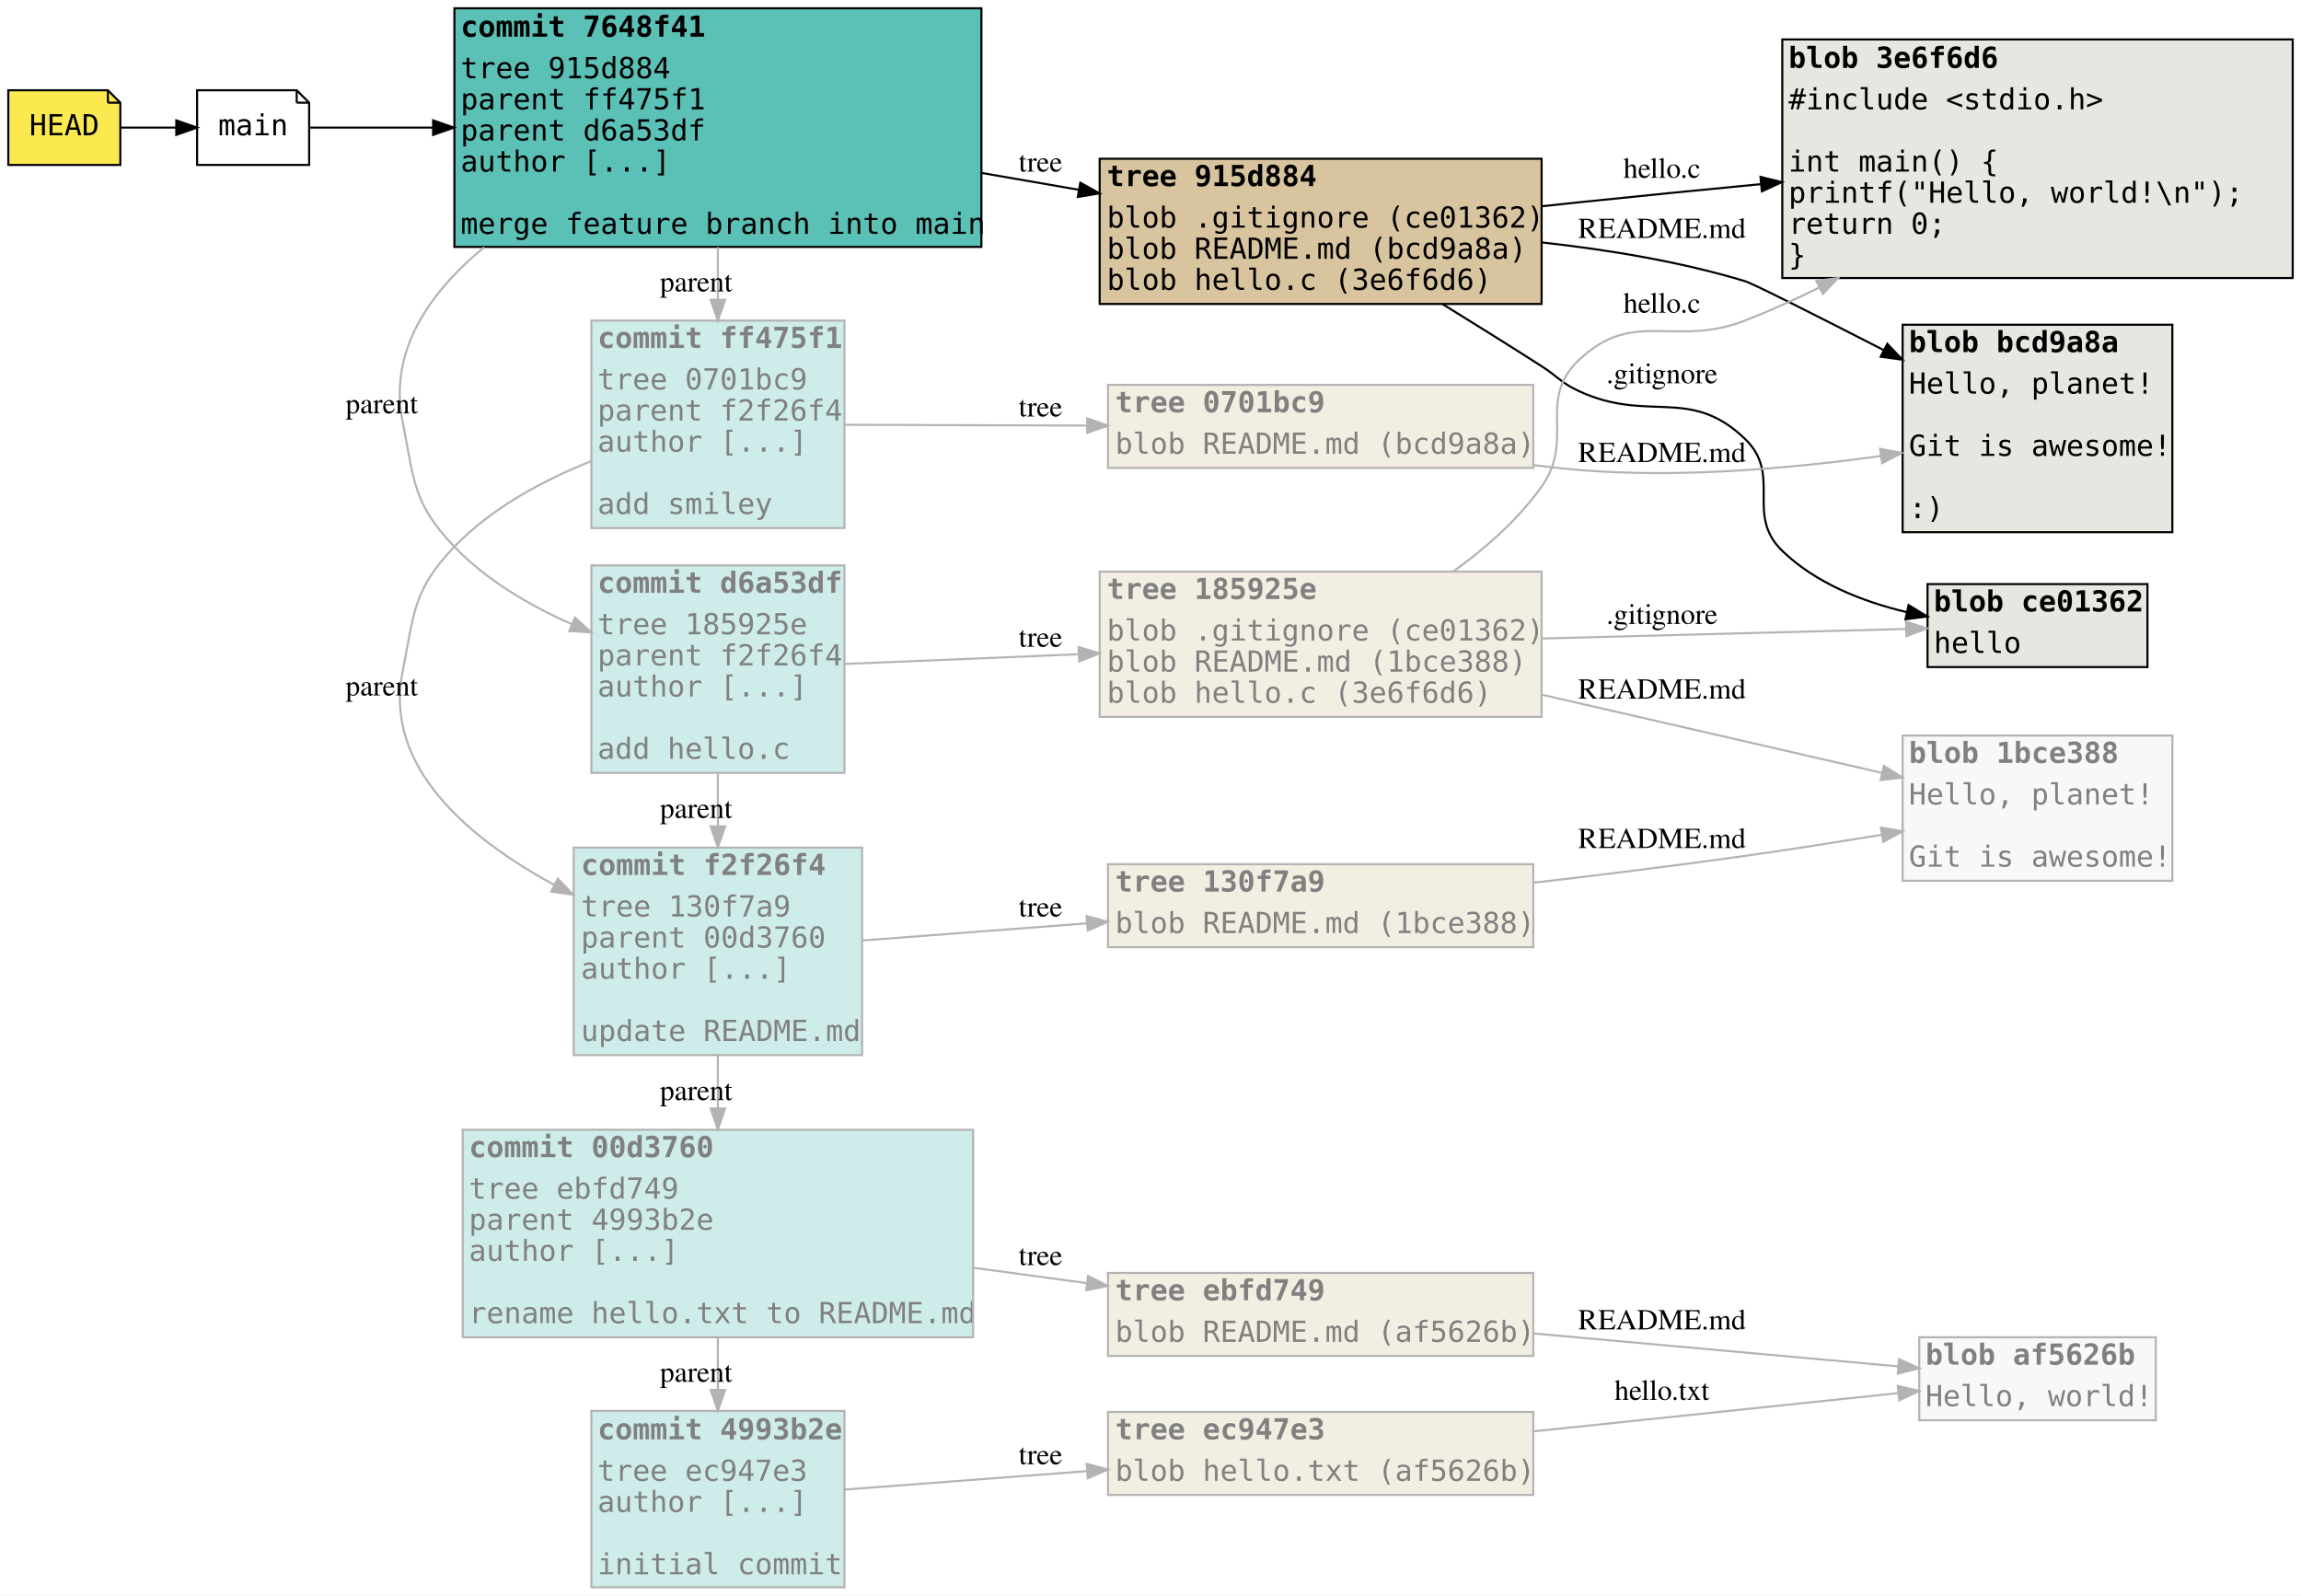
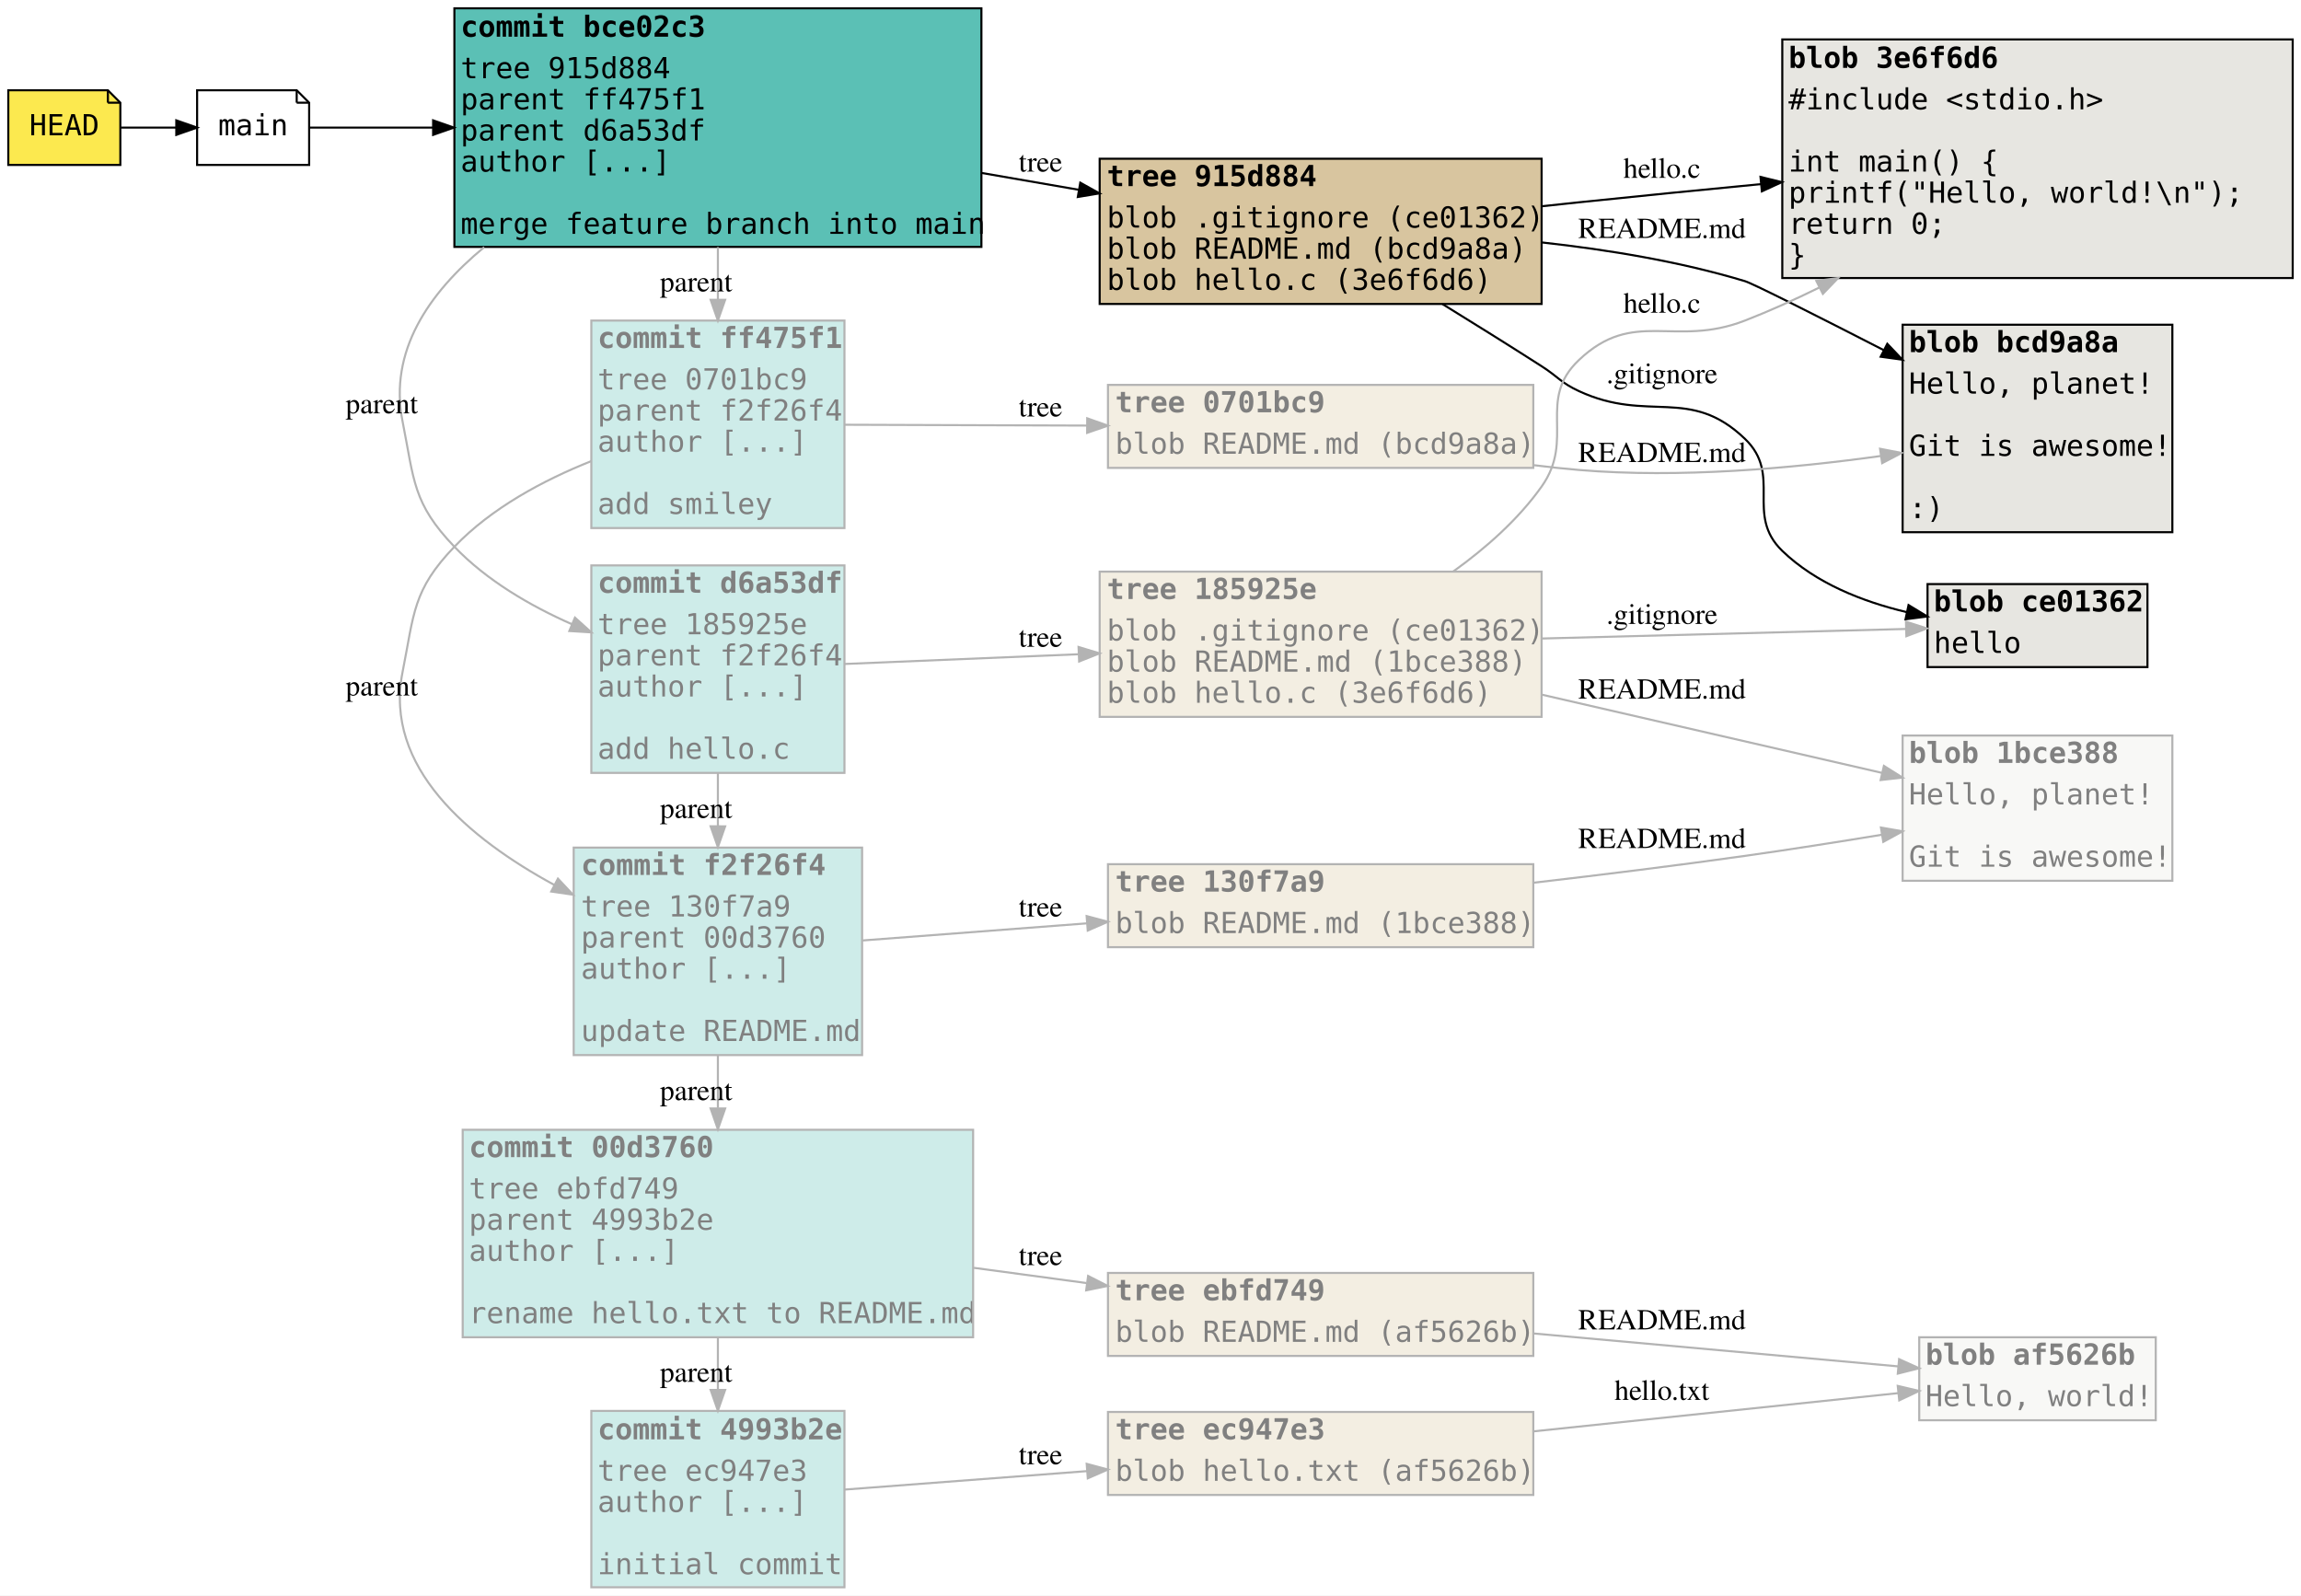
<svg xmlns="http://www.w3.org/2000/svg" width="1109pt" height="769pt" viewBox="0.00 0.00 1109.00 769.00">
  <g id="graph0" class="graph" transform="scale(1 1) rotate(0) translate(4 765)">
    <polygon fill="white" stroke="transparent" points="-4,4 -4,-765 1105,-765 1105,4 -4,4" />
    <g id="node1" class="node">
      <polygon fill="#5bc0b5" stroke="transparent" points="215,-646 215,-761 469,-761 469,-646 215,-646" />
-       <text text-anchor="start" x="218" y="-747.3" font-family="monospace" font-weight="bold" font-size="14.00" fill="#000000">commit 7648f41</text>
+       <text text-anchor="start" x="218" y="-747.3" font-family="monospace" font-weight="bold" font-size="14.00" fill="#000000">commit bce02c3</text>
      <text text-anchor="start" x="218" y="-727.3" font-family="monospace" font-size="14.00" fill="#000000">tree 915d884                  </text>
      <text text-anchor="start" x="218" y="-712.3" font-family="monospace" font-size="14.00" fill="#000000">parent ff475f1                </text>
      <text text-anchor="start" x="218" y="-697.3" font-family="monospace" font-size="14.00" fill="#000000">parent d6a53df                </text>
      <text text-anchor="start" x="218" y="-682.3" font-family="monospace" font-size="14.00" fill="#000000">author [...]                  </text>
      <text text-anchor="start" x="218" y="-667.3" font-family="monospace" font-size="14.00" fill="#000000">                              </text>
      <text text-anchor="start" x="218" y="-652.3" font-family="monospace" font-size="14.00" fill="#000000">merge feature branch into main</text>
      <polygon fill="none" stroke="#000000" points="215,-646 215,-761 469,-761 469,-646 215,-646" />
    </g>
    <g id="node2" class="node">
      <polygon fill="#d8c59f" stroke="transparent" points="526,-618.5 526,-688.5 739,-688.5 739,-618.5 526,-618.5" />
      <text text-anchor="start" x="529.5" y="-675.3" font-family="monospace" font-weight="bold" font-size="14.00" fill="#000000">tree 915d884</text>
      <text text-anchor="start" x="529.5" y="-655.3" font-family="monospace" font-size="14.00" fill="#000000">blob .gitignore (ce01362)</text>
      <text text-anchor="start" x="529.5" y="-640.3" font-family="monospace" font-size="14.00" fill="#000000">blob README.md (bcd9a8a) </text>
      <text text-anchor="start" x="529.5" y="-625.3" font-family="monospace" font-size="14.00" fill="#000000">blob hello.c (3e6f6d6)   </text>
      <polygon fill="none" stroke="#000000" points="526,-618.5 526,-688.5 739,-688.5 739,-618.5 526,-618.5" />
    </g>
    <g id="edge1" class="edge">
      <path fill="none" stroke="#000000" d="M469.12,-681.64C484.67,-678.95 500.5,-676.2 515.88,-673.54" />
      <polygon fill="#000000" stroke="#000000" points="516.66,-676.96 525.92,-671.8 515.46,-670.06 516.66,-676.96" />
      <text text-anchor="middle" x="497.5" y="-682.3" font-family="Times,serif" font-size="14.00">tree</text>
    </g>
    <g id="node3" class="node">
      <polygon fill="#ceece9" stroke="transparent" points="281,-510.5 281,-610.5 403,-610.5 403,-510.5 281,-510.5" />
      <text text-anchor="start" x="284" y="-597.3" font-family="monospace" font-weight="bold" font-size="14.00" fill="#808080">commit ff475f1</text>
      <text text-anchor="start" x="284" y="-577.3" font-family="monospace" font-size="14.00" fill="#808080">tree 0701bc9  </text>
      <text text-anchor="start" x="284" y="-562.3" font-family="monospace" font-size="14.00" fill="#808080">parent f2f26f4</text>
      <text text-anchor="start" x="284" y="-547.3" font-family="monospace" font-size="14.00" fill="#808080">author [...]  </text>
      <text text-anchor="start" x="284" y="-532.3" font-family="monospace" font-size="14.00" fill="#808080">              </text>
      <text text-anchor="start" x="284" y="-517.3" font-family="monospace" font-size="14.00" fill="#808080">add smiley    </text>
      <polygon fill="none" stroke="#b3b3b3" points="281,-510.5 281,-610.5 403,-610.5 403,-510.5 281,-510.5" />
    </g>
    <g id="edge2" class="edge">
      <path fill="none" stroke="#b3b3b3" d="M342,-645.92C342,-637.59 342,-628.99 342,-620.6" />
      <polygon fill="#b3b3b3" stroke="#b3b3b3" points="345.5,-620.51 342,-610.51 338.5,-620.51 345.5,-620.51" />
      <text text-anchor="middle" x="331.5" y="-624.55" font-family="Times,serif" font-size="14.00">parent</text>
    </g>
    <g id="node4" class="node">
      <polygon fill="#ceece9" stroke="transparent" points="281,-392.5 281,-492.5 403,-492.5 403,-392.5 281,-392.5" />
      <text text-anchor="start" x="284" y="-479.3" font-family="monospace" font-weight="bold" font-size="14.00" fill="#808080">commit d6a53df</text>
      <text text-anchor="start" x="284" y="-459.3" font-family="monospace" font-size="14.00" fill="#808080">tree 185925e  </text>
      <text text-anchor="start" x="284" y="-444.3" font-family="monospace" font-size="14.00" fill="#808080">parent f2f26f4</text>
      <text text-anchor="start" x="284" y="-429.3" font-family="monospace" font-size="14.00" fill="#808080">author [...]  </text>
      <text text-anchor="start" x="284" y="-414.3" font-family="monospace" font-size="14.00" fill="#808080">              </text>
      <text text-anchor="start" x="284" y="-399.3" font-family="monospace" font-size="14.00" fill="#808080">add hello.c   </text>
      <polygon fill="none" stroke="#b3b3b3" points="281,-392.5 281,-492.5 403,-492.5 403,-392.5 281,-392.5" />
    </g>
    <g id="edge3" class="edge">
      <path fill="none" stroke="#b3b3b3" d="M229.35,-645.86C202.55,-623.74 183.33,-595.6 190,-562 195.66,-533.46 194.87,-522.51 215,-501.5 230.53,-485.29 251.39,-473.09 271.7,-464.13" />
      <polygon fill="#b3b3b3" stroke="#b3b3b3" points="273.11,-467.33 280.98,-460.23 270.4,-460.88 273.11,-467.33" />
      <text text-anchor="middle" x="180" y="-565.8" font-family="Times,serif" font-size="14.00">parent</text>
    </g>
    <g id="node5" class="node">
      <polygon fill="#e7e6e1" stroke="transparent" points="925,-443.5 925,-483.5 1031,-483.5 1031,-443.5 925,-443.5" />
      <text text-anchor="start" x="928" y="-470.3" font-family="monospace" font-weight="bold" font-size="14.00" fill="#000000">blob ce01362</text>
      <text text-anchor="start" x="928" y="-450.3" font-family="monospace" font-size="14.00" fill="#000000">hello</text>
      <polygon fill="none" stroke="#000000" points="925,-443.5 925,-483.5 1031,-483.5 1031,-443.5 925,-443.5" />
    </g>
    <g id="edge4" class="edge">
      <path fill="none" stroke="#000000" d="M691.23,-618.45C706.8,-608.85 723.61,-598.37 739,-588.5 747.09,-583.31 748.28,-580.54 757,-576.5 790.57,-560.94 810.3,-579.11 837,-553.5 855.26,-535.99 836.8,-517.07 855,-499.5 871.11,-483.94 893.61,-475.06 914.9,-470" />
      <polygon fill="#000000" stroke="#000000" points="915.85,-473.38 924.9,-467.88 914.39,-466.54 915.85,-473.38" />
      <text text-anchor="middle" x="797" y="-580.3" font-family="Times,serif" font-size="14.00">.gitignore</text>
    </g>
    <g id="node6" class="node">
      <polygon fill="#e7e6e1" stroke="transparent" points="913,-508.5 913,-608.5 1043,-608.5 1043,-508.5 913,-508.5" />
      <text text-anchor="start" x="916" y="-595.3" font-family="monospace" font-weight="bold" font-size="14.00" fill="#000000">blob bcd9a8a</text>
      <text text-anchor="start" x="916" y="-575.3" font-family="monospace" font-size="14.00" fill="#000000">Hello, planet! </text>
      <text text-anchor="start" x="916" y="-560.3" font-family="monospace" font-size="14.00" fill="#000000">               </text>
      <text text-anchor="start" x="916" y="-545.3" font-family="monospace" font-size="14.00" fill="#000000">Git is awesome!</text>
      <text text-anchor="start" x="916" y="-530.3" font-family="monospace" font-size="14.00" fill="#000000">               </text>
      <text text-anchor="start" x="916" y="-515.3" font-family="monospace" font-size="14.00" fill="#000000">:)             </text>
      <polygon fill="none" stroke="#000000" points="913,-508.5 913,-608.5 1043,-608.5 1043,-508.5 913,-508.5" />
    </g>
    <g id="edge5" class="edge">
      <path fill="none" stroke="#000000" d="M739.26,-648.14C771.15,-644.63 805.93,-638.89 837,-629.5 840.92,-628.32 872.02,-612.59 903.92,-596.24" />
      <polygon fill="#000000" stroke="#000000" points="905.61,-599.31 912.91,-591.63 902.42,-593.08 905.61,-599.31" />
      <text text-anchor="middle" x="797" y="-650.3" font-family="Times,serif" font-size="14.00">README.md</text>
    </g>
    <g id="node7" class="node">
      <polygon fill="#e7e6e1" stroke="transparent" points="855,-631 855,-746 1101,-746 1101,-631 855,-631" />
      <text text-anchor="start" x="858" y="-732.3" font-family="monospace" font-weight="bold" font-size="14.00" fill="#000000">blob 3e6f6d6</text>
      <text text-anchor="start" x="858" y="-712.3" font-family="monospace" font-size="14.00" fill="#000000">#include &lt;stdio.h&gt;           </text>
      <text text-anchor="start" x="858" y="-697.3" font-family="monospace" font-size="14.00" fill="#000000">                             </text>
      <text text-anchor="start" x="858" y="-682.3" font-family="monospace" font-size="14.00" fill="#000000">int main() {                 </text>
      <text text-anchor="start" x="858" y="-667.3" font-family="monospace" font-size="14.00" fill="#000000">   printf("Hello, world!\n");</text>
      <text text-anchor="start" x="858" y="-652.3" font-family="monospace" font-size="14.00" fill="#000000">   return 0;                 </text>
      <text text-anchor="start" x="858" y="-637.3" font-family="monospace" font-size="14.00" fill="#000000">}                            </text>
      <polygon fill="none" stroke="#000000" points="855,-631 855,-746 1101,-746 1101,-631 855,-631" />
    </g>
    <g id="edge6" class="edge">
      <path fill="none" stroke="#000000" d="M739.26,-665.61C745.26,-666.26 751.21,-666.9 757,-667.5 785.33,-670.46 815.74,-673.47 844.63,-676.25" />
      <polygon fill="#000000" stroke="#000000" points="844.49,-679.75 854.78,-677.22 845.16,-672.78 844.49,-679.75" />
      <text text-anchor="middle" x="797" y="-679.3" font-family="Times,serif" font-size="14.00">hello.c</text>
    </g>
    <g id="node8" class="node">
      <polygon fill="#f3eee2" stroke="transparent" points="530,-539.5 530,-579.5 735,-579.5 735,-539.5 530,-539.5" />
      <text text-anchor="start" x="533.5" y="-566.3" font-family="monospace" font-weight="bold" font-size="14.00" fill="#808080">tree 0701bc9</text>
      <text text-anchor="start" x="533.5" y="-546.3" font-family="monospace" font-size="14.00" fill="#808080">blob README.md (bcd9a8a)</text>
      <polygon fill="none" stroke="#b3b3b3" points="530,-539.5 530,-579.5 735,-579.5 735,-539.5 530,-539.5" />
    </g>
    <g id="edge7" class="edge">
      <path fill="none" stroke="#b3b3b3" d="M403.13,-560.29C436.92,-560.17 480.19,-560.02 519.96,-559.89" />
      <polygon fill="#b3b3b3" stroke="#b3b3b3" points="520,-563.39 529.98,-559.85 519.97,-556.39 520,-563.39" />
      <text text-anchor="middle" x="497.5" y="-564.3" font-family="Times,serif" font-size="14.00">tree</text>
    </g>
    <g id="node9" class="node">
      <polygon fill="#ceece9" stroke="transparent" points="272.5,-256.5 272.5,-356.5 411.5,-356.5 411.5,-256.5 272.5,-256.5" />
      <text text-anchor="start" x="276" y="-343.3" font-family="monospace" font-weight="bold" font-size="14.00" fill="#808080">commit f2f26f4</text>
      <text text-anchor="start" x="276" y="-323.3" font-family="monospace" font-size="14.00" fill="#808080">tree 130f7a9    </text>
      <text text-anchor="start" x="276" y="-308.3" font-family="monospace" font-size="14.00" fill="#808080">parent 00d3760  </text>
      <text text-anchor="start" x="276" y="-293.3" font-family="monospace" font-size="14.00" fill="#808080">author [...]    </text>
      <text text-anchor="start" x="276" y="-278.3" font-family="monospace" font-size="14.00" fill="#808080">                </text>
      <text text-anchor="start" x="276" y="-263.3" font-family="monospace" font-size="14.00" fill="#808080">update README.md</text>
      <polygon fill="none" stroke="#b3b3b3" points="272.5,-256.5 272.5,-356.5 411.5,-356.5 411.5,-256.5 272.5,-256.5" />
    </g>
    <g id="edge8" class="edge">
      <path fill="none" stroke="#b3b3b3" d="M280.98,-542.77C257.9,-533.55 232.91,-520.2 215,-501.5 194.87,-480.49 195.66,-469.54 190,-441 180.94,-395.34 221.7,-360.99 263.29,-338.43" />
      <polygon fill="#b3b3b3" stroke="#b3b3b3" points="264.91,-341.53 272.15,-333.8 261.67,-335.33 264.91,-341.53" />
      <text text-anchor="middle" x="180" y="-429.8" font-family="Times,serif" font-size="14.00">parent</text>
    </g>
    <g id="edge10" class="edge">
      <path fill="none" stroke="#b3b3b3" d="M342,-392.45C342,-384.17 342,-375.51 342,-367.01" />
      <polygon fill="#b3b3b3" stroke="#b3b3b3" points="345.5,-366.75 342,-356.75 338.5,-366.76 345.5,-366.75" />
      <text text-anchor="middle" x="331.5" y="-370.8" font-family="Times,serif" font-size="14.00">parent</text>
    </g>
    <g id="node10" class="node">
      <polygon fill="#f3eee2" stroke="transparent" points="526,-419.5 526,-489.5 739,-489.5 739,-419.5 526,-419.5" />
      <text text-anchor="start" x="529.5" y="-476.3" font-family="monospace" font-weight="bold" font-size="14.00" fill="#808080">tree 185925e</text>
      <text text-anchor="start" x="529.5" y="-456.3" font-family="monospace" font-size="14.00" fill="#808080">blob .gitignore (ce01362)</text>
      <text text-anchor="start" x="529.5" y="-441.3" font-family="monospace" font-size="14.00" fill="#808080">blob README.md (1bce388) </text>
      <text text-anchor="start" x="529.5" y="-426.3" font-family="monospace" font-size="14.00" fill="#808080">blob hello.c (3e6f6d6)   </text>
      <polygon fill="none" stroke="#b3b3b3" points="526,-419.5 526,-489.5 739,-489.5 739,-419.5 526,-419.5" />
    </g>
    <g id="edge9" class="edge">
      <path fill="none" stroke="#b3b3b3" d="M403.13,-445C435.72,-446.36 477.12,-448.08 515.69,-449.68" />
      <polygon fill="#b3b3b3" stroke="#b3b3b3" points="515.82,-453.19 525.96,-450.11 516.11,-446.2 515.82,-453.19" />
      <text text-anchor="middle" x="497.5" y="-453.3" font-family="Times,serif" font-size="14.00">tree</text>
    </g>
    <g id="edge11" class="edge">
      <path fill="none" stroke="#b3b3b3" d="M735.09,-540.83C742.49,-539.9 749.85,-539.1 757,-538.5 805.47,-534.41 859.91,-539.28 902.51,-545.24" />
      <polygon fill="#b3b3b3" stroke="#b3b3b3" points="902.12,-548.72 912.52,-546.69 903.13,-541.79 902.12,-548.72" />
      <text text-anchor="middle" x="797" y="-542.3" font-family="Times,serif" font-size="14.00">README.md</text>
    </g>
    <g id="node11" class="node">
      <polygon fill="#f3eee2" stroke="transparent" points="530,-308.5 530,-348.5 735,-348.5 735,-308.5 530,-308.5" />
      <text text-anchor="start" x="533.5" y="-335.3" font-family="monospace" font-weight="bold" font-size="14.00" fill="#808080">tree 130f7a9</text>
      <text text-anchor="start" x="533.5" y="-315.3" font-family="monospace" font-size="14.00" fill="#808080">blob README.md (1bce388)</text>
      <polygon fill="none" stroke="#b3b3b3" points="530,-308.5 530,-348.5 735,-348.5 735,-308.5 530,-308.5" />
    </g>
    <g id="edge12" class="edge">
      <path fill="none" stroke="#b3b3b3" d="M411.74,-311.74C444.03,-314.2 483.36,-317.2 519.78,-319.98" />
      <polygon fill="#b3b3b3" stroke="#b3b3b3" points="519.72,-323.49 529.96,-320.76 520.26,-316.51 519.72,-323.49" />
      <text text-anchor="middle" x="497.5" y="-323.3" font-family="Times,serif" font-size="14.00">tree</text>
    </g>
    <g id="node12" class="node">
      <polygon fill="#ceece9" stroke="transparent" points="219,-120.5 219,-220.5 465,-220.5 465,-120.5 219,-120.5" />
      <text text-anchor="start" x="222" y="-207.3" font-family="monospace" font-weight="bold" font-size="14.00" fill="#808080">commit 00d3760</text>
      <text text-anchor="start" x="222" y="-187.3" font-family="monospace" font-size="14.00" fill="#808080">tree ebfd749                 </text>
      <text text-anchor="start" x="222" y="-172.3" font-family="monospace" font-size="14.00" fill="#808080">parent 4993b2e               </text>
      <text text-anchor="start" x="222" y="-157.3" font-family="monospace" font-size="14.00" fill="#808080">author [...]                 </text>
      <text text-anchor="start" x="222" y="-142.3" font-family="monospace" font-size="14.00" fill="#808080">                             </text>
      <text text-anchor="start" x="222" y="-127.3" font-family="monospace" font-size="14.00" fill="#808080">rename hello.txt to README.md</text>
      <polygon fill="none" stroke="#b3b3b3" points="219,-120.5 219,-220.5 465,-220.5 465,-120.5 219,-120.5" />
    </g>
    <g id="edge13" class="edge">
      <path fill="none" stroke="#b3b3b3" d="M342,-256.45C342,-248.17 342,-239.51 342,-231.01" />
      <polygon fill="#b3b3b3" stroke="#b3b3b3" points="345.5,-230.75 342,-220.75 338.5,-230.76 345.5,-230.75" />
      <text text-anchor="middle" x="331.5" y="-234.8" font-family="Times,serif" font-size="14.00">parent</text>
    </g>
    <g id="edge14" class="edge">
      <path fill="none" stroke="#b3b3b3" d="M739.36,-457.27C796.78,-458.78 865.78,-460.59 914.6,-461.87" />
      <polygon fill="#b3b3b3" stroke="#b3b3b3" points="914.61,-465.37 924.7,-462.13 914.8,-458.37 914.61,-465.37" />
      <text text-anchor="middle" x="797" y="-464.3" font-family="Times,serif" font-size="14.00">.gitignore</text>
    </g>
    <g id="edge16" class="edge">
      <path fill="none" stroke="#b3b3b3" d="M696.43,-489.58C712.18,-500.89 727.77,-514.66 739,-530.5 755.35,-553.56 736.48,-572.06 757,-591.5 783.53,-616.64 802.94,-597.26 837,-610.5 848.88,-615.12 861,-620.58 872.88,-626.44" />
      <polygon fill="#b3b3b3" stroke="#b3b3b3" points="871.41,-629.62 881.91,-630.99 874.56,-623.37 871.41,-629.62" />
      <text text-anchor="middle" x="797" y="-614.3" font-family="Times,serif" font-size="14.00">hello.c</text>
    </g>
    <g id="node13" class="node">
      <polygon fill="#f8f8f6" stroke="transparent" points="913,-340.5 913,-410.5 1043,-410.5 1043,-340.5 913,-340.5" />
      <text text-anchor="start" x="916" y="-397.3" font-family="monospace" font-weight="bold" font-size="14.00" fill="#808080">blob 1bce388</text>
      <text text-anchor="start" x="916" y="-377.3" font-family="monospace" font-size="14.00" fill="#808080">Hello, planet! </text>
      <text text-anchor="start" x="916" y="-362.3" font-family="monospace" font-size="14.00" fill="#808080">               </text>
      <text text-anchor="start" x="916" y="-347.3" font-family="monospace" font-size="14.00" fill="#808080">Git is awesome!</text>
      <polygon fill="none" stroke="#b3b3b3" points="913,-340.5 913,-410.5 1043,-410.5 1043,-340.5 913,-340.5" />
    </g>
    <g id="edge15" class="edge">
      <path fill="none" stroke="#b3b3b3" d="M739.36,-430.15C792.37,-417.96 855.24,-403.5 902.99,-392.52" />
      <polygon fill="#b3b3b3" stroke="#b3b3b3" points="903.98,-395.88 912.94,-390.23 902.41,-389.06 903.98,-395.88" />
      <text text-anchor="middle" x="797" y="-428.3" font-family="Times,serif" font-size="14.00">README.md</text>
    </g>
    <g id="edge17" class="edge">
      <path fill="none" stroke="#b3b3b3" d="M735.06,-339.56C767.65,-343.35 803.89,-347.83 837,-352.5 858.48,-355.53 881.74,-359.2 903.03,-362.7" />
      <polygon fill="#b3b3b3" stroke="#b3b3b3" points="902.54,-366.17 912.97,-364.35 903.68,-359.26 902.54,-366.17" />
      <text text-anchor="middle" x="797" y="-356.3" font-family="Times,serif" font-size="14.00">README.md</text>
    </g>
    <g id="node14" class="node">
      <polygon fill="#f3eee2" stroke="transparent" points="530,-111.5 530,-151.5 735,-151.5 735,-111.5 530,-111.5" />
      <text text-anchor="start" x="533.5" y="-138.3" font-family="monospace" font-weight="bold" font-size="14.00" fill="#808080">tree ebfd749</text>
      <text text-anchor="start" x="533.5" y="-118.3" font-family="monospace" font-size="14.00" fill="#808080">blob README.md (af5626b)</text>
      <polygon fill="none" stroke="#b3b3b3" points="530,-111.5 530,-151.5 735,-151.5 735,-111.5 530,-111.5" />
    </g>
    <g id="edge18" class="edge">
      <path fill="none" stroke="#b3b3b3" d="M465.35,-153.96C483.32,-151.53 501.76,-149.04 519.51,-146.64" />
      <polygon fill="#b3b3b3" stroke="#b3b3b3" points="520.43,-150.05 529.87,-145.24 519.5,-143.11 520.43,-150.05" />
      <text text-anchor="middle" x="497.5" y="-155.3" font-family="Times,serif" font-size="14.00">tree</text>
    </g>
    <g id="node15" class="node">
      <polygon fill="#ceece9" stroke="transparent" points="281,0 281,-85 403,-85 403,0 281,0" />
      <text text-anchor="start" x="284" y="-71.3" font-family="monospace" font-weight="bold" font-size="14.00" fill="#808080">commit 4993b2e</text>
      <text text-anchor="start" x="284" y="-51.3" font-family="monospace" font-size="14.00" fill="#808080">tree ec947e3  </text>
      <text text-anchor="start" x="284" y="-36.3" font-family="monospace" font-size="14.00" fill="#808080">author [...]  </text>
      <text text-anchor="start" x="284" y="-21.3" font-family="monospace" font-size="14.00" fill="#808080">              </text>
      <text text-anchor="start" x="284" y="-6.3" font-family="monospace" font-size="14.00" fill="#808080">initial commit</text>
      <polygon fill="none" stroke="#b3b3b3" points="281,0 281,-85 403,-85 403,0 281,0" />
    </g>
    <g id="edge19" class="edge">
      <path fill="none" stroke="#b3b3b3" d="M342,-120.07C342,-111.94 342,-103.5 342,-95.32" />
      <polygon fill="#b3b3b3" stroke="#b3b3b3" points="345.5,-95.12 342,-85.12 338.5,-95.12 345.5,-95.12" />
      <text text-anchor="middle" x="331.5" y="-99.05" font-family="Times,serif" font-size="14.00">parent</text>
    </g>
    <g id="node16" class="node">
      <polygon fill="#f8f8f6" stroke="transparent" points="921,-80.5 921,-120.5 1035,-120.5 1035,-80.5 921,-80.5" />
      <text text-anchor="start" x="924" y="-107.3" font-family="monospace" font-weight="bold" font-size="14.00" fill="#808080">blob af5626b</text>
      <text text-anchor="start" x="924" y="-87.3" font-family="monospace" font-size="14.00" fill="#808080">Hello, world!</text>
      <polygon fill="none" stroke="#b3b3b3" points="921,-80.5 921,-120.5 1035,-120.5 1035,-80.5 921,-80.5" />
    </g>
    <g id="edge20" class="edge">
      <path fill="none" stroke="#b3b3b3" d="M735.17,-122.32C791.99,-117.2 861.16,-110.95 910.94,-106.46" />
      <polygon fill="#b3b3b3" stroke="#b3b3b3" points="911.3,-109.94 920.95,-105.56 910.67,-102.97 911.3,-109.94" />
      <text text-anchor="middle" x="797" y="-124.3" font-family="Times,serif" font-size="14.00">README.md</text>
    </g>
    <g id="node17" class="node">
      <polygon fill="#f3eee2" stroke="transparent" points="530,-44.5 530,-84.5 735,-84.5 735,-44.5 530,-44.5" />
      <text text-anchor="start" x="533.5" y="-71.3" font-family="monospace" font-weight="bold" font-size="14.00" fill="#808080">tree ec947e3</text>
      <text text-anchor="start" x="533.5" y="-51.3" font-family="monospace" font-size="14.00" fill="#808080">blob hello.txt (af5626b)</text>
      <polygon fill="none" stroke="#b3b3b3" points="530,-44.5 530,-84.5 735,-84.5 735,-44.5 530,-44.5" />
    </g>
    <g id="edge21" class="edge">
      <path fill="none" stroke="#b3b3b3" d="M403.13,-47.09C436.92,-49.66 480.19,-52.96 519.96,-55.99" />
      <polygon fill="#b3b3b3" stroke="#b3b3b3" points="519.75,-59.49 529.98,-56.76 520.28,-52.51 519.75,-59.49" />
      <text text-anchor="middle" x="497.5" y="-59.3" font-family="Times,serif" font-size="14.00">tree</text>
    </g>
    <g id="edge22" class="edge">
      <path fill="none" stroke="#b3b3b3" d="M735.17,-75.16C791.99,-81.11 861.16,-88.36 910.94,-93.58" />
      <polygon fill="#b3b3b3" stroke="#b3b3b3" points="910.64,-97.06 920.95,-94.63 911.37,-90.1 910.64,-97.06" />
      <text text-anchor="middle" x="797" y="-90.3" font-family="Times,serif" font-size="14.00">hello.txt</text>
    </g>
    <g id="node18" class="node">
      <polygon fill="white" stroke="black" points="139,-721.5 91,-721.5 91,-685.5 145,-685.5 145,-715.5 139,-721.5" />
      <polyline fill="none" stroke="black" points="139,-721.5 139,-715.5 " />
      <polyline fill="none" stroke="black" points="145,-715.5 139,-715.5 " />
      <text text-anchor="middle" x="118" y="-699.8" font-family="monospace" font-size="14.00">main</text>
    </g>
    <g id="edge23" class="edge">
      <path fill="none" stroke="black" d="M145.34,-703.5C160.95,-703.5 182.05,-703.5 204.64,-703.5" />
      <polygon fill="black" stroke="black" points="204.75,-707 214.75,-703.5 204.75,-700 204.75,-707" />
    </g>
    <g id="node19" class="node">
      <polygon fill="#fce94f" stroke="black" points="48,-721.5 0,-721.5 0,-685.5 54,-685.5 54,-715.5 48,-721.5" />
      <polyline fill="none" stroke="black" points="48,-721.5 48,-715.5 " />
      <polyline fill="none" stroke="black" points="54,-715.5 48,-715.5 " />
      <text text-anchor="middle" x="27" y="-699.8" font-family="monospace" font-size="14.00">HEAD</text>
    </g>
    <g id="edge24" class="edge">
      <path fill="none" stroke="black" d="M54.22,-703.5C62.55,-703.5 71.91,-703.5 80.82,-703.5" />
      <polygon fill="black" stroke="black" points="80.97,-707 90.97,-703.5 80.97,-700 80.97,-707" />
    </g>
  </g>
</svg>
